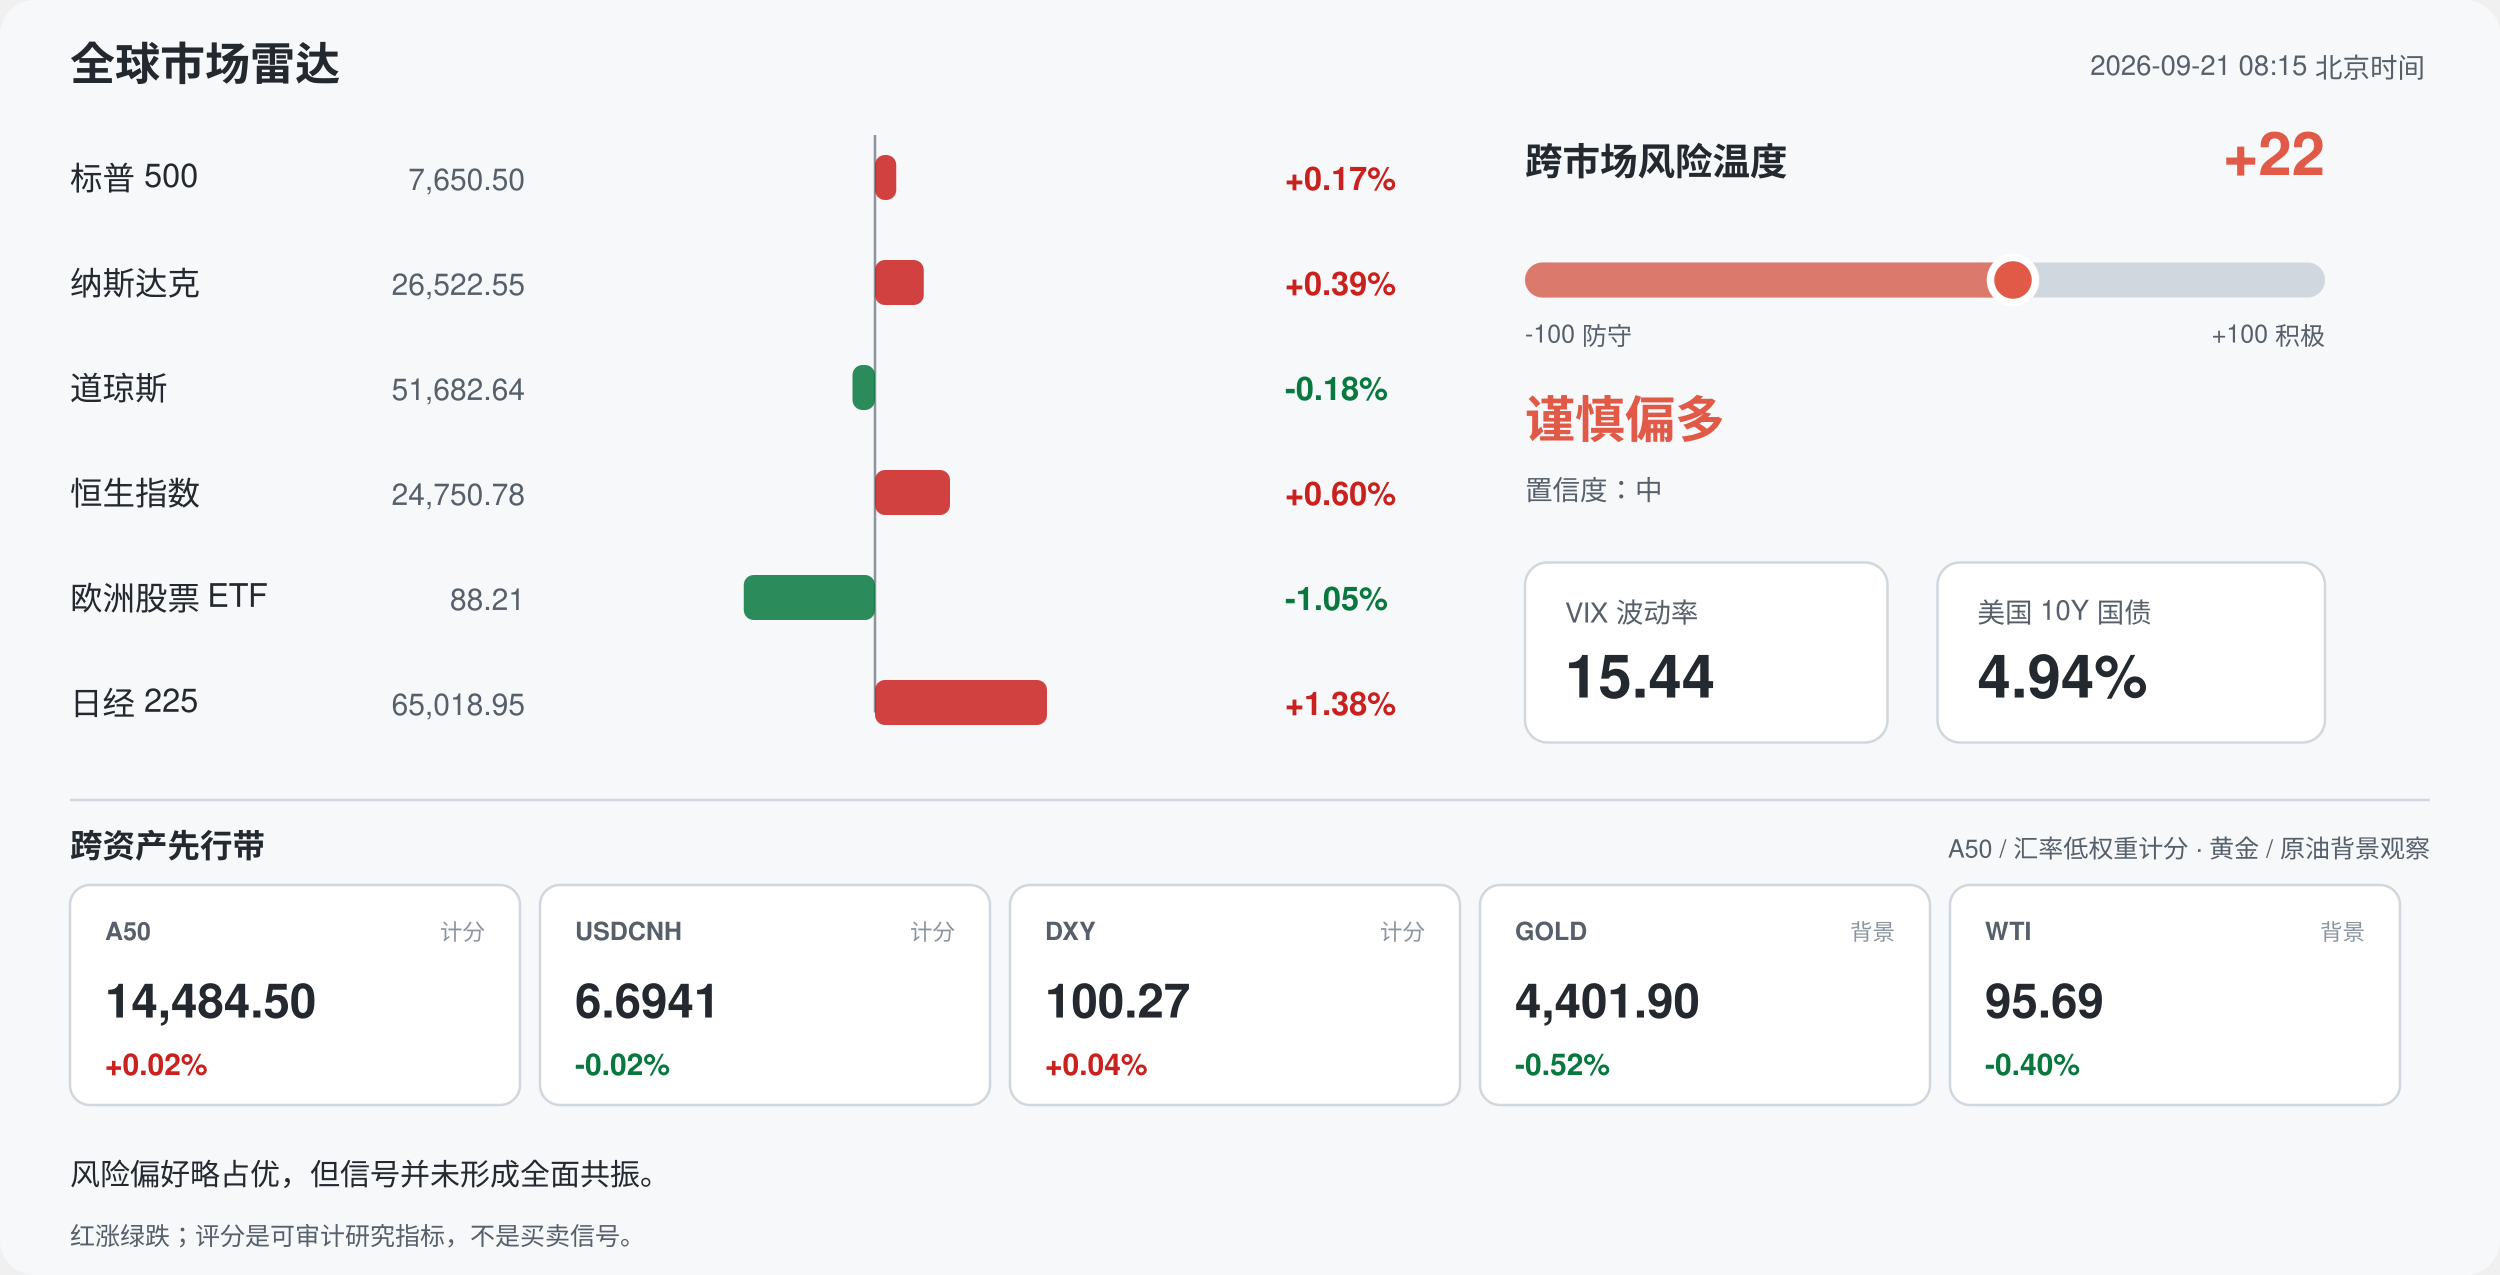
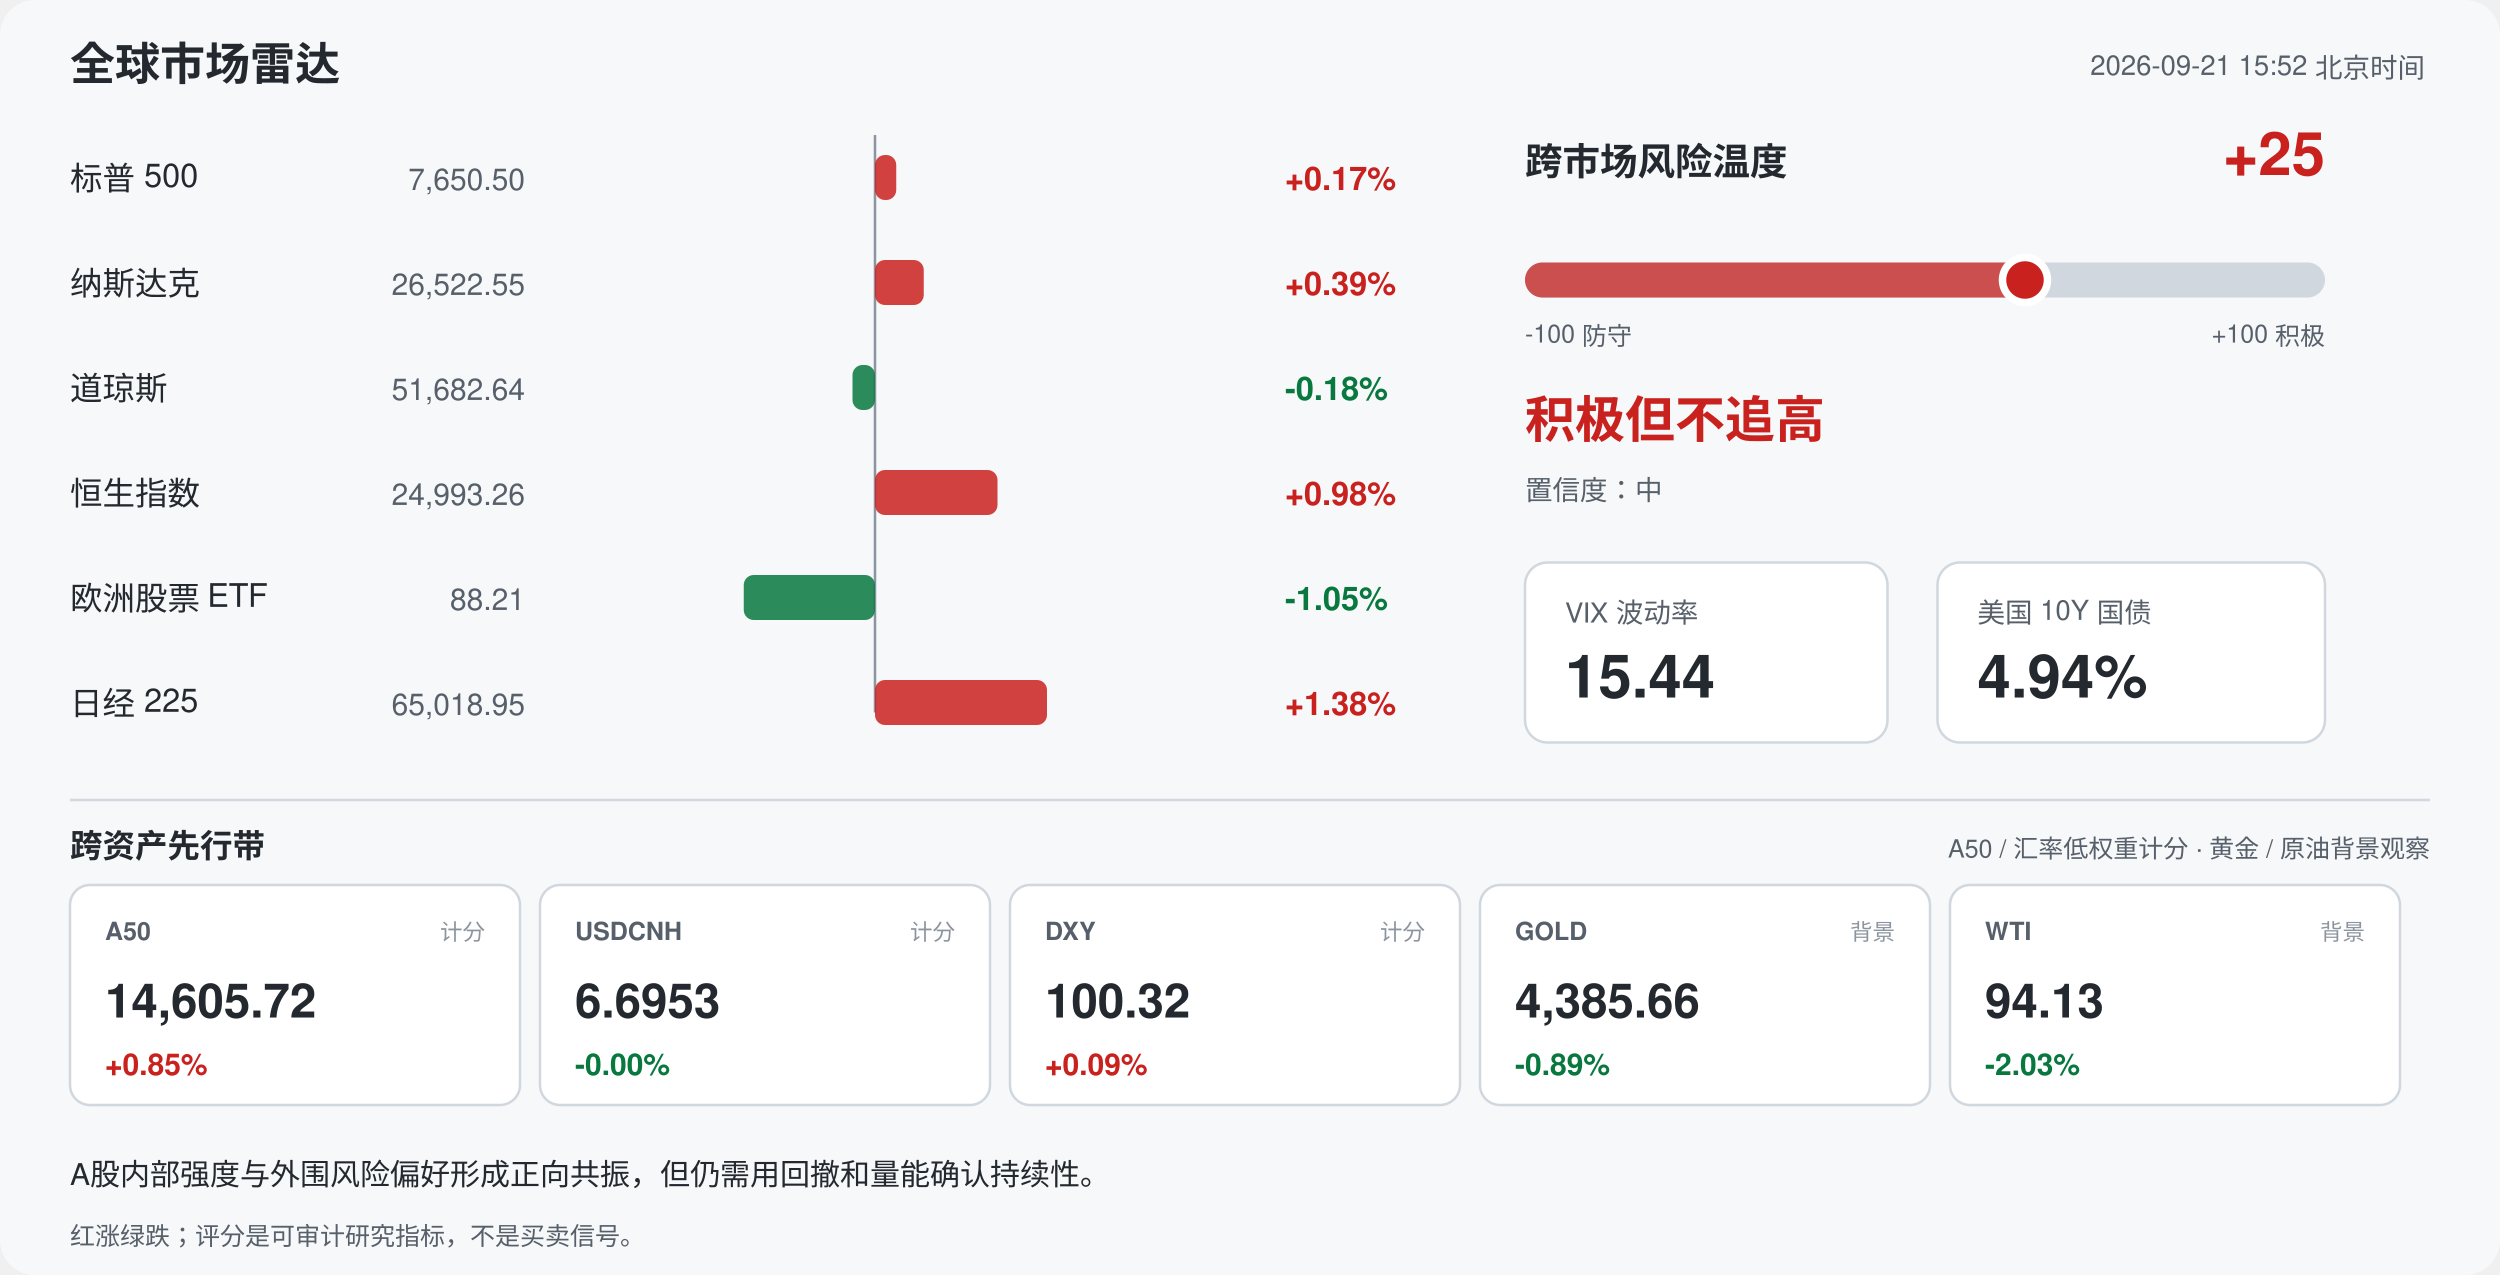
<svg xmlns="http://www.w3.org/2000/svg" width="1000" height="510" viewBox="0 0 1000 510" font-family="-apple-system,Segoe UI,Helvetica,Arial,sans-serif">
  <rect width="1000" height="510" rx="14" fill="#f6f8fa" />
  <text x="28" y="32" font-size="18" font-weight="700" fill="#24292f">全球市场雷达</text>
-   <text x="970" y="30" font-size="11" fill="#57606a" text-anchor="end">2026-09-21 08:15 北京时间</text>
+   <text x="970" y="30" font-size="11" fill="#57606a" text-anchor="end">2026-09-21 15:52 北京时间</text>
  <line x1="350" y1="54" x2="350" y2="285" stroke="#8c959f" stroke-width="1" />
  <text x="28" y="76" font-size="13" fill="#24292f">标普 500</text>
  <text x="210" y="76" font-size="12" fill="#57606a" text-anchor="end">7,650.50</text>
  <rect x="350.0" y="62" width="8.5" height="18" rx="4" fill="#c9211e" opacity="0.85" />
  <text x="514" y="76" font-size="13" font-weight="600" fill="#c9211e">+0.17%</text>
  <text x="28" y="118" font-size="13" fill="#24292f">纳斯达克</text>
  <text x="210" y="118" font-size="12" fill="#57606a" text-anchor="end">26,522.55</text>
  <rect x="350.0" y="104" width="19.5" height="18" rx="4" fill="#c9211e" opacity="0.85" />
  <text x="514" y="118" font-size="13" font-weight="600" fill="#c9211e">+0.39%</text>
  <text x="28" y="160" font-size="13" fill="#24292f">道琼斯</text>
  <text x="210" y="160" font-size="12" fill="#57606a" text-anchor="end">51,682.64</text>
  <rect x="341.0" y="146" width="9.0" height="18" rx="4" fill="#08783e" opacity="0.85" />
  <text x="514" y="160" font-size="13" font-weight="600" fill="#08783e">-0.18%</text>
  <text x="28" y="202" font-size="13" fill="#24292f">恒生指数</text>
-   <text x="210" y="202" font-size="12" fill="#57606a" text-anchor="end">24,750.78</text>
-   <rect x="350.0" y="188" width="30.0" height="18" rx="4" fill="#c9211e" opacity="0.85" />
-   <text x="514" y="202" font-size="13" font-weight="600" fill="#c9211e">+0.60%</text>
+   <text x="210" y="202" font-size="12" fill="#57606a" text-anchor="end">24,993.26</text>
+   <rect x="350.0" y="188" width="49.0" height="18" rx="4" fill="#c9211e" opacity="0.85" />
+   <text x="514" y="202" font-size="13" font-weight="600" fill="#c9211e">+0.98%</text>
  <text x="28" y="244" font-size="13" fill="#24292f">欧洲股票 ETF</text>
  <text x="210" y="244" font-size="12" fill="#57606a" text-anchor="end">88.21</text>
  <rect x="297.5" y="230" width="52.5" height="18" rx="4" fill="#08783e" opacity="0.85" />
  <text x="514" y="244" font-size="13" font-weight="600" fill="#08783e">-1.05%</text>
  <text x="28" y="286" font-size="13" fill="#24292f">日经 225</text>
  <text x="210" y="286" font-size="12" fill="#57606a" text-anchor="end">65,018.95</text>
  <rect x="350.0" y="272" width="68.8" height="18" rx="4" fill="#c9211e" opacity="0.85" />
  <text x="514" y="286" font-size="13" font-weight="600" fill="#c9211e">+1.38%</text>
  <text x="610" y="70" font-size="15" font-weight="700" fill="#24292f">跨市场风险温度</text>
-   <text x="930" y="70" font-size="24" font-weight="700" fill="#e05a47" text-anchor="end">+22</text>
+   <text x="930" y="70" font-size="24" font-weight="700" fill="#c9211e" text-anchor="end">+25</text>
  <rect x="610" y="105" width="320" height="14" rx="7" fill="#d0d7de" />
-   <rect x="610" y="105" width="195.2" height="14" rx="7" fill="#e05a47" opacity="0.75" />
-   <circle cx="805.2" cy="112" r="9" fill="#e05a47" stroke="#ffffff" stroke-width="3" />
+   <rect x="610" y="105" width="200.0" height="14" rx="7" fill="#c9211e" opacity="0.75" />
+   <circle cx="810.0" cy="112" r="9" fill="#c9211e" stroke="#ffffff" stroke-width="3" />
  <text x="610" y="137" font-size="10" fill="#57606a">-100 防守</text>
  <text x="930" y="137" font-size="10" fill="#57606a" text-anchor="end">+100 积极</text>
-   <text x="610" y="175" font-size="20" font-weight="700" fill="#e05a47">谨慎偏多</text>
+   <text x="610" y="175" font-size="20" font-weight="700" fill="#c9211e">积极但不追高</text>
  <text x="610" y="200" font-size="11" fill="#57606a">置信度：中</text>
  <rect x="610" y="225" width="145" height="72" rx="9" fill="#ffffff" stroke="#d0d7de" />
  <text x="626" y="249" font-size="11" fill="#57606a">VIX 波动率</text>
  <text x="626" y="279" font-size="24" font-weight="700" fill="#24292f">15.44</text>
  <rect x="775" y="225" width="155" height="72" rx="9" fill="#ffffff" stroke="#d0d7de" />
  <text x="791" y="249" font-size="11" fill="#57606a">美国 10Y 国债</text>
  <text x="791" y="279" font-size="24" font-weight="700" fill="#24292f">4.94%</text>
  <line x1="28" y1="320" x2="972" y2="320" stroke="#d0d7de" />
  <text x="28" y="343" font-size="13" font-weight="700" fill="#24292f">跨资产先行带</text>
  <text x="972" y="343" font-size="10" fill="#57606a" text-anchor="end">A50 / 汇率低权重计分 · 黄金 / 原油背景观察</text>
  <rect x="28" y="354" width="180" height="88" rx="8" fill="#ffffff" stroke="#d0d7de" />
  <text x="42" y="376" font-size="10" font-weight="700" fill="#57606a">A50</text>
  <text x="194" y="376" font-size="9" fill="#8c959f" text-anchor="end">计分</text>
-   <text x="42" y="407" font-size="19" font-weight="700" fill="#24292f">14,484.50</text>
-   <text x="42" y="430" font-size="12" font-weight="700" fill="#c9211e">+0.02%</text>
+   <text x="42" y="407" font-size="19" font-weight="700" fill="#24292f">14,605.72</text>
+   <text x="42" y="430" font-size="12" font-weight="700" fill="#c9211e">+0.85%</text>
  <rect x="216" y="354" width="180" height="88" rx="8" fill="#ffffff" stroke="#d0d7de" />
  <text x="230" y="376" font-size="10" font-weight="700" fill="#57606a">USDCNH</text>
  <text x="382" y="376" font-size="9" fill="#8c959f" text-anchor="end">计分</text>
-   <text x="230" y="407" font-size="19" font-weight="700" fill="#24292f">6.6941</text>
-   <text x="230" y="430" font-size="12" font-weight="700" fill="#08783e">-0.02%</text>
+   <text x="230" y="407" font-size="19" font-weight="700" fill="#24292f">6.6953</text>
+   <text x="230" y="430" font-size="12" font-weight="700" fill="#08783e">-0.00%</text>
  <rect x="404" y="354" width="180" height="88" rx="8" fill="#ffffff" stroke="#d0d7de" />
  <text x="418" y="376" font-size="10" font-weight="700" fill="#57606a">DXY</text>
  <text x="570" y="376" font-size="9" fill="#8c959f" text-anchor="end">计分</text>
-   <text x="418" y="407" font-size="19" font-weight="700" fill="#24292f">100.27</text>
-   <text x="418" y="430" font-size="12" font-weight="700" fill="#c9211e">+0.04%</text>
+   <text x="418" y="407" font-size="19" font-weight="700" fill="#24292f">100.32</text>
+   <text x="418" y="430" font-size="12" font-weight="700" fill="#c9211e">+0.09%</text>
  <rect x="592" y="354" width="180" height="88" rx="8" fill="#ffffff" stroke="#d0d7de" />
  <text x="606" y="376" font-size="10" font-weight="700" fill="#57606a">GOLD</text>
  <text x="758" y="376" font-size="9" fill="#8c959f" text-anchor="end">背景</text>
-   <text x="606" y="407" font-size="19" font-weight="700" fill="#24292f">4,401.90</text>
-   <text x="606" y="430" font-size="12" font-weight="700" fill="#08783e">-0.52%</text>
+   <text x="606" y="407" font-size="19" font-weight="700" fill="#24292f">4,385.66</text>
+   <text x="606" y="430" font-size="12" font-weight="700" fill="#08783e">-0.89%</text>
  <rect x="780" y="354" width="180" height="88" rx="8" fill="#ffffff" stroke="#d0d7de" />
  <text x="794" y="376" font-size="10" font-weight="700" fill="#57606a">WTI</text>
  <text x="946" y="376" font-size="9" fill="#8c959f" text-anchor="end">背景</text>
-   <text x="794" y="407" font-size="19" font-weight="700" fill="#24292f">95.69</text>
-   <text x="794" y="430" font-size="12" font-weight="700" fill="#08783e">-0.40%</text>
-   <text x="28" y="474" font-size="12" fill="#24292f">风险偏好略占优，但信号并未形成全面共振。</text>
+   <text x="794" y="407" font-size="19" font-weight="700" fill="#24292f">94.13</text>
+   <text x="794" y="430" font-size="12" font-weight="700" fill="#08783e">-2.03%</text>
+   <text x="28" y="474" font-size="12" fill="#24292f">A股内部强度与外围风险偏好形成正向共振，但仍需用回撤和量能确认持续性。</text>
  <text x="28" y="498" font-size="10" fill="#57606a">红涨绿跌；评分是可审计研究指标，不是买卖信号。</text>
</svg>
